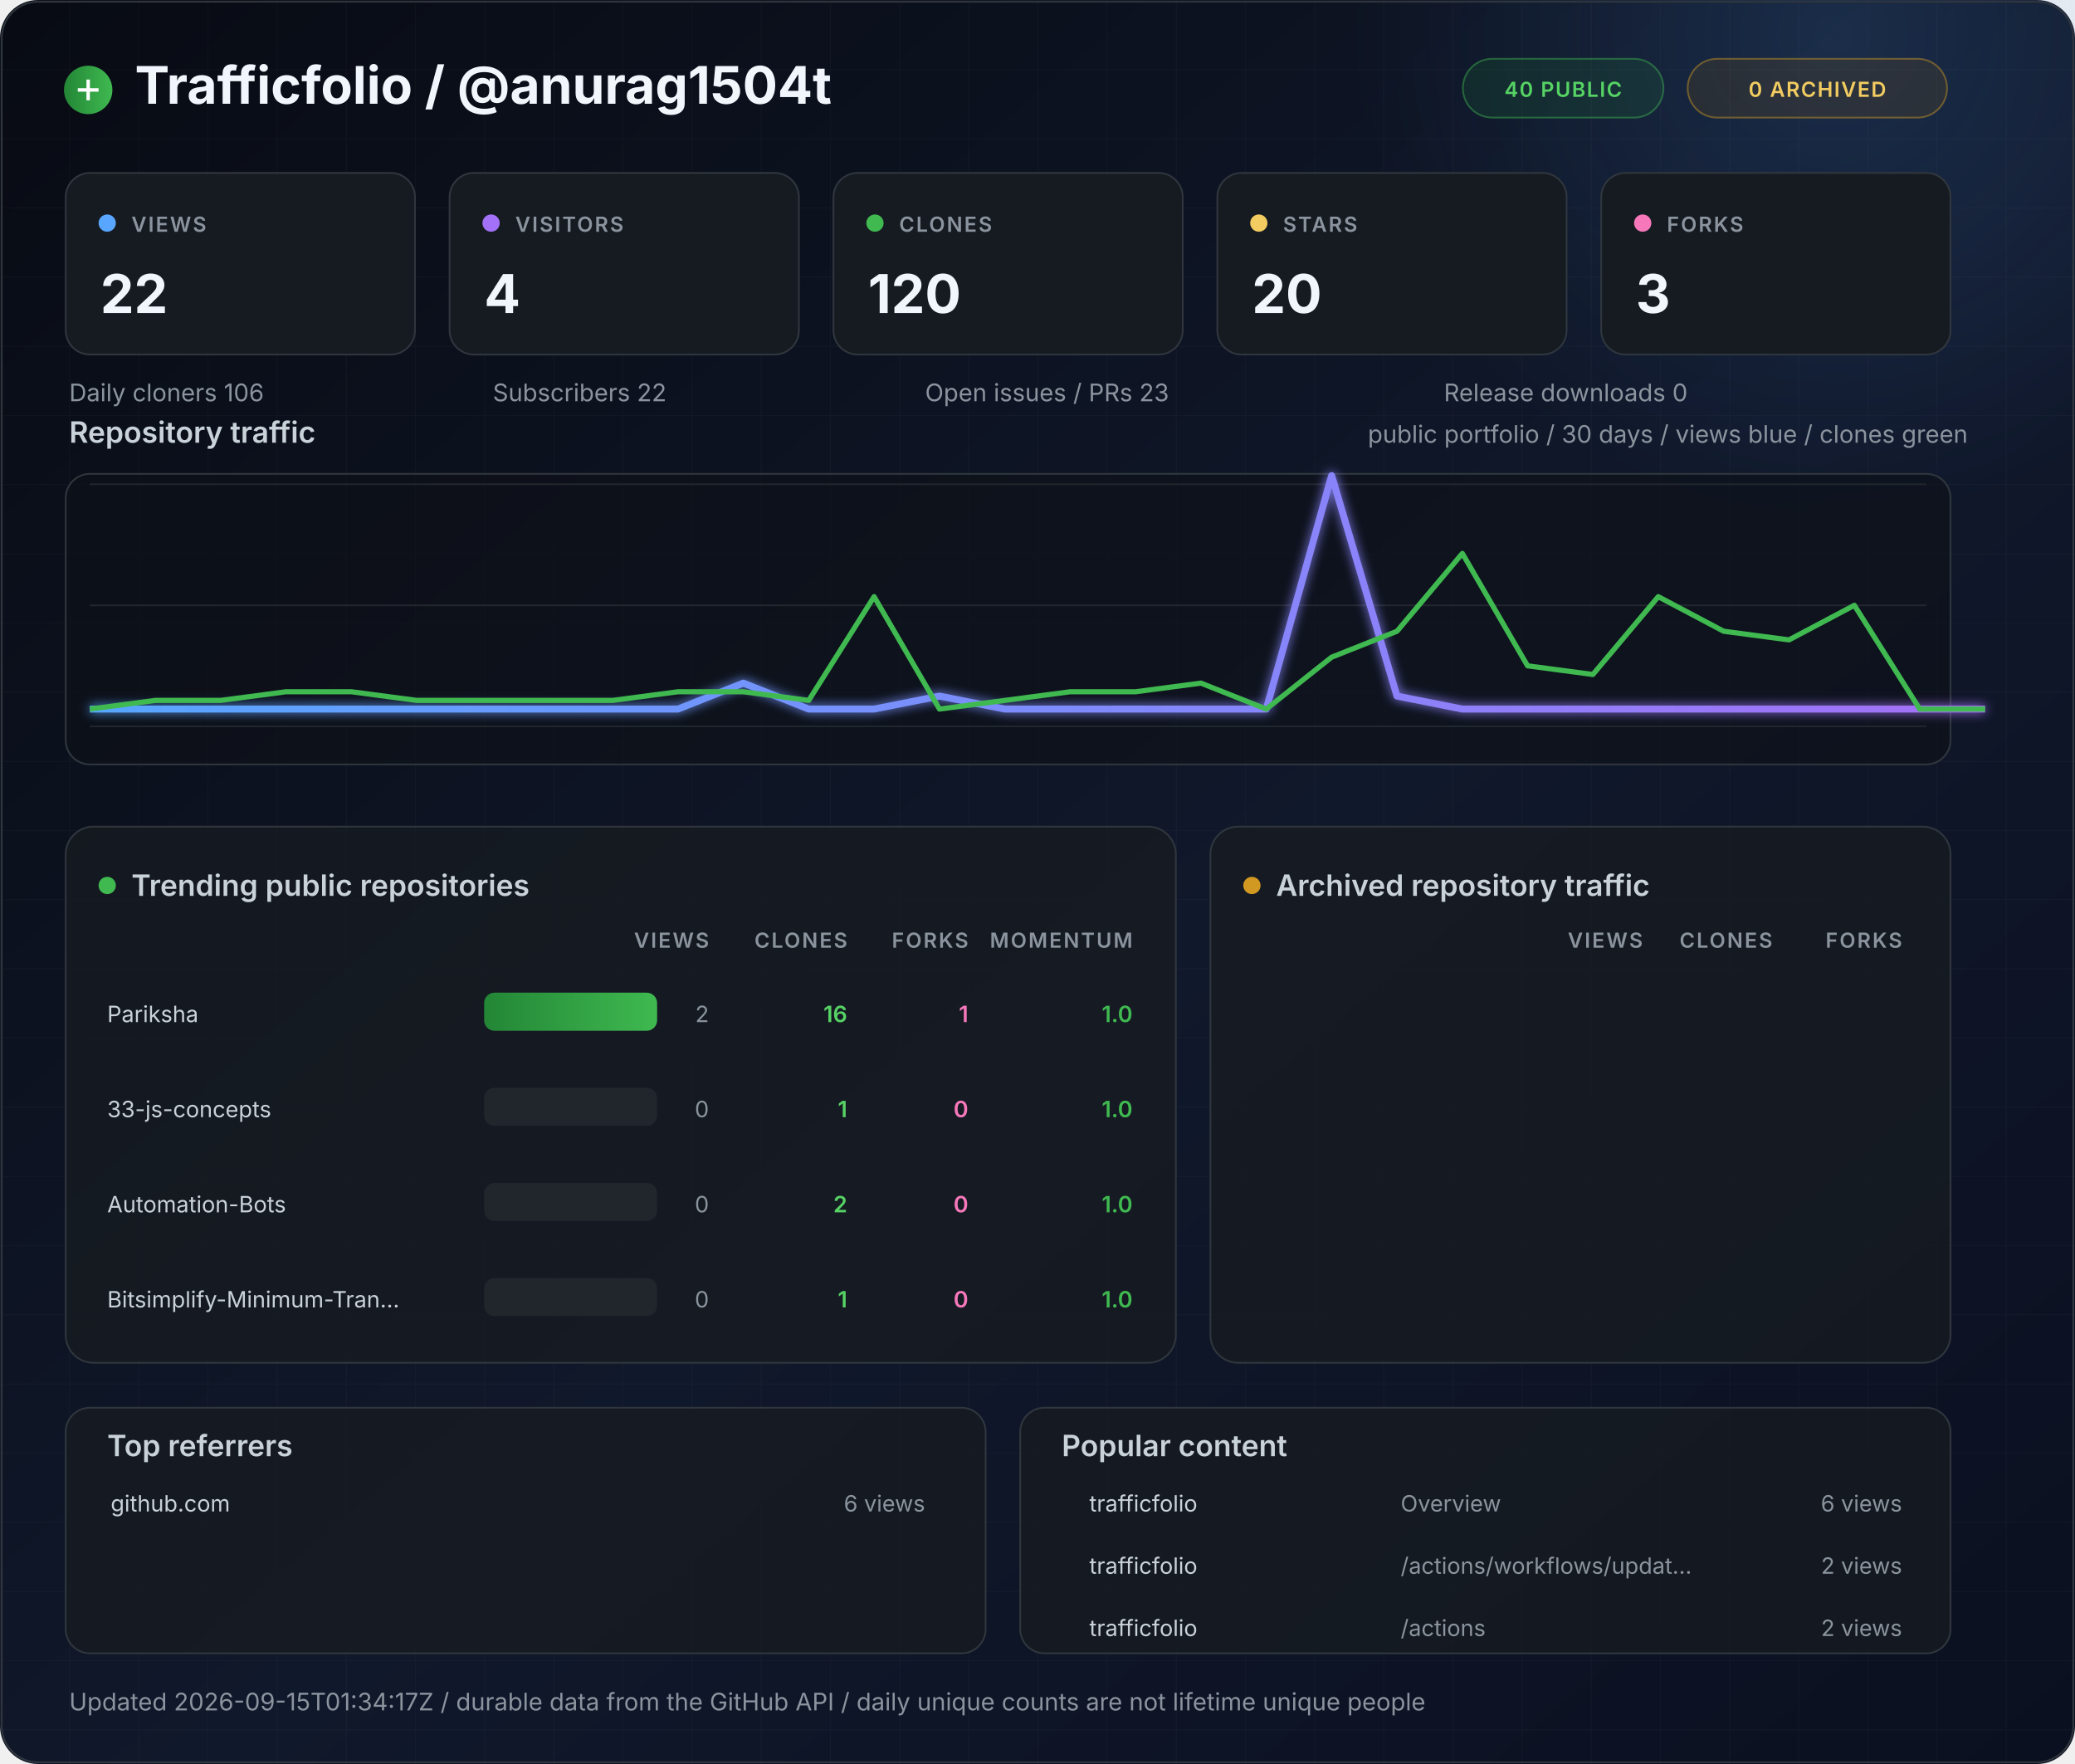
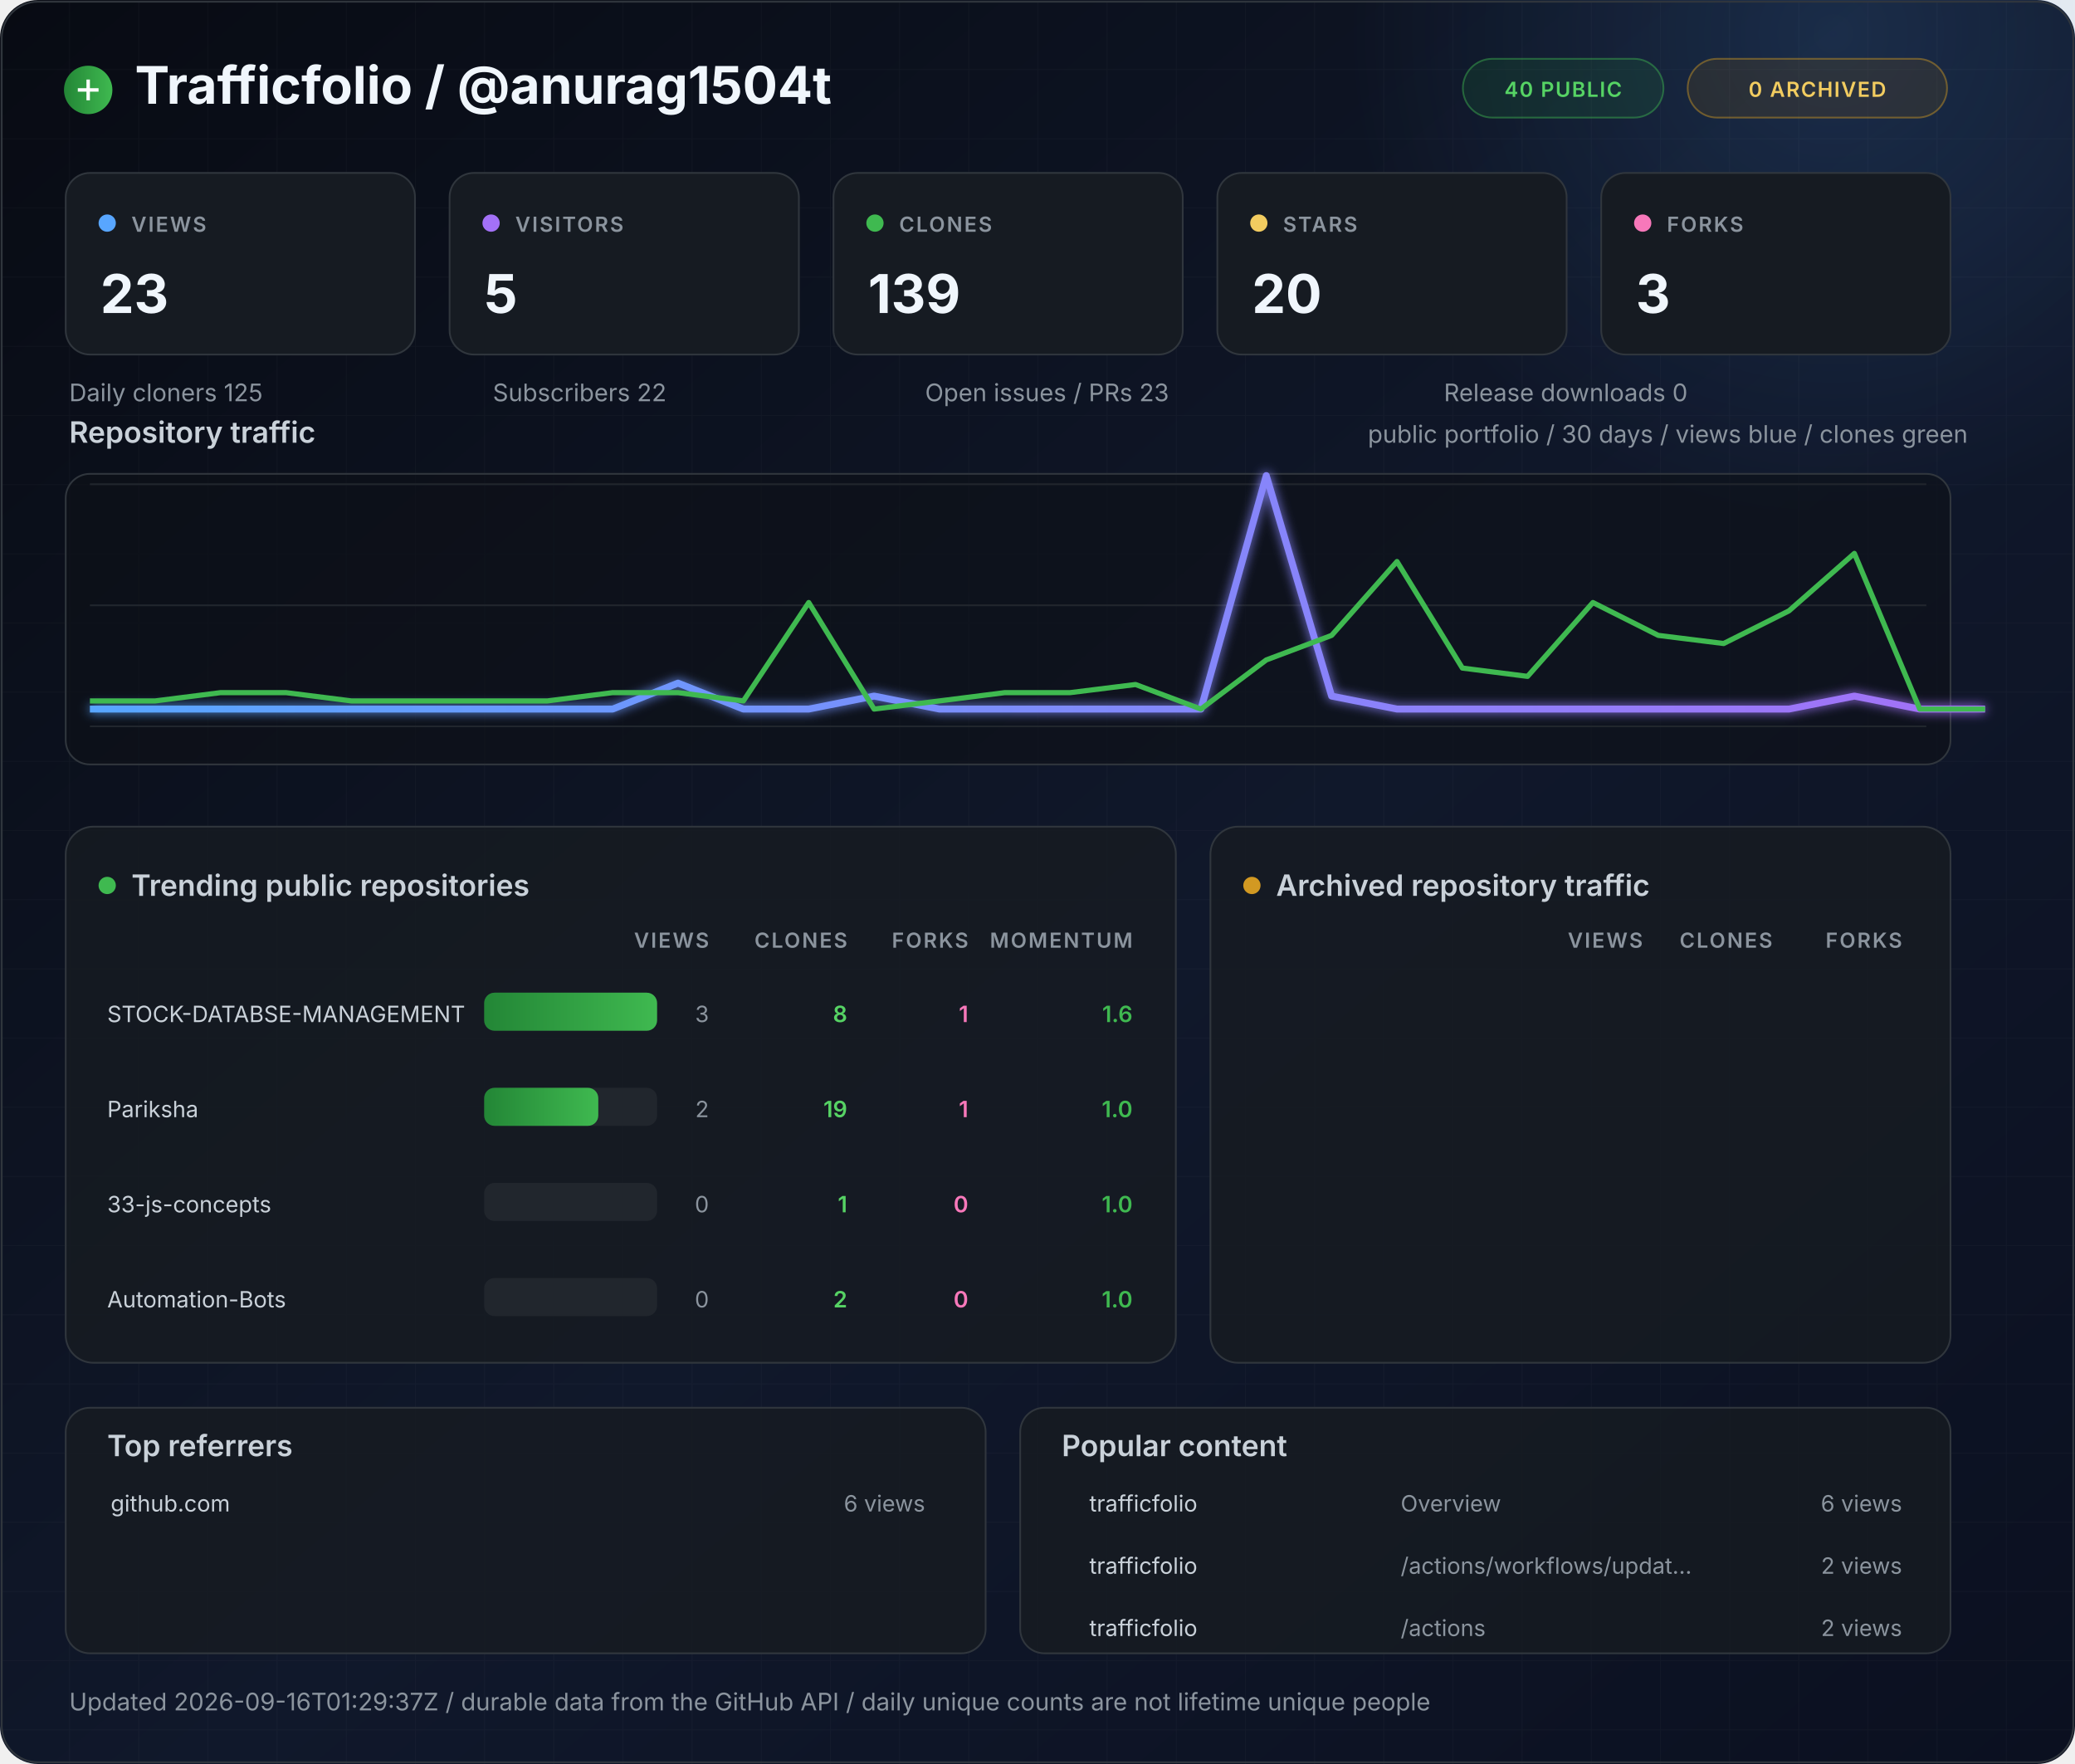
<svg xmlns="http://www.w3.org/2000/svg" width="1200" height="1020" viewBox="0 0 1200 1020" role="img" aria-label="Trafficfolio GitHub analytics dashboard for anurag1504t">
  <defs>
    <linearGradient id="bg" x1="0" y1="0" x2="1" y2="1">
      <stop stop-color="#080b13" />
      <stop offset=".55" stop-color="#10182b" />
      <stop offset="1" stop-color="#0b1020" />
    </linearGradient>
    <linearGradient id="line" x1="0" y1="0" x2="1" y2="0">
      <stop stop-color="#58a6ff" />
      <stop offset="1" stop-color="#a371f7" />
    </linearGradient>
    <linearGradient id="bar" x1="0" y1="0" x2="1" y2="0">
      <stop stop-color="#238636" />
      <stop offset="1" stop-color="#3fb950" />
    </linearGradient>
    <linearGradient id="archiveBar" x1="0" y1="0" x2="1" y2="0">
      <stop stop-color="#9e6a03" />
      <stop offset="1" stop-color="#f2cc60" />
    </linearGradient>
    <radialGradient id="ambient">
      <stop stop-color="#58a6ff" stop-opacity=".16" />
      <stop offset="1" stop-color="#58a6ff" stop-opacity="0" />
    </radialGradient>
    <pattern id="grid" width="40" height="40" patternUnits="userSpaceOnUse">
      <path d="M40 0H0V40" fill="none" stroke="#ffffff" stroke-opacity=".025" />
    </pattern>
    <filter id="glow">
      <feGaussianBlur stdDeviation="3" result="b" />
      <feMerge>
        <feMergeNode in="b" />
        <feMergeNode in="SourceGraphic" />
      </feMerge>
    </filter>
    <style>
    .title{font:750 30px -apple-system,BlinkMacSystemFont,"Segoe UI",sans-serif;fill:#f0f6fc}
    .subtitle{font:14px -apple-system,BlinkMacSystemFont,"Segoe UI",sans-serif;fill:#8b949e}
    .label{font:600 12px -apple-system,BlinkMacSystemFont,"Segoe UI",sans-serif;fill:#8b949e;letter-spacing:1px}
    .metric{font:700 31px -apple-system,BlinkMacSystemFont,"Segoe UI",sans-serif;fill:#f0f6fc}
    .section{font:600 17px -apple-system,BlinkMacSystemFont,"Segoe UI",sans-serif;fill:#c9d1d9}
    .repo,.value,.trend,.archive,.clone,.fork{font:13px -apple-system,BlinkMacSystemFont,"Segoe UI",sans-serif;fill:#c9d1d9}
    .value{fill:#8b949e} .trend{fill:#3fb950;font-weight:600} .archive{fill:#d29922}
    .clone{fill:#56d364;font-weight:600} .fork{fill:#f778ba;font-weight:600}
    .pill{font:600 12px -apple-system,BlinkMacSystemFont,"Segoe UI",sans-serif;letter-spacing:.7px}
  </style>
  </defs>
  <rect width="1200" height="1020" rx="22" fill="url(#bg)" />
  <rect width="1200" height="1020" rx="22" fill="url(#grid)" />
  <circle cx="1060" cy="20" r="280" fill="url(#ambient)" />
  <rect x="1" y="1" width="1198" height="1018" rx="21" fill="none" stroke="#30363d" />
  <circle cx="51" cy="52" r="14" fill="url(#bar)" />
  <path d="M45 52h12M51 46v12" stroke="#fff" stroke-width="2" />
  <text x="78" y="60" class="title">Trafficfolio / @anurag1504t</text>
  <rect x="846" y="34" width="116" height="34" rx="17" fill="#238636" fill-opacity=".16" stroke="#3fb950" stroke-opacity=".45" />
  <text x="904" y="56" text-anchor="middle" class="pill" fill="#56d364">40 PUBLIC</text>
  <rect x="976" y="34" width="150" height="34" rx="17" fill="#9e6a03" fill-opacity=".14" stroke="#d29922" stroke-opacity=".45" />
  <text x="1051" y="56" text-anchor="middle" class="pill" fill="#f2cc60">0 ARCHIVED</text>
  <rect x="38" y="100" width="202" height="105" rx="14" fill="#161b22" stroke="#30363d" />
  <circle cx="62" cy="129" r="5" fill="#58a6ff" />
  <text x="76" y="134" class="label">VIEWS</text>
-   <text x="58" y="181" class="metric">22</text>
+   <text x="58" y="181" class="metric">23</text>
  <rect x="260" y="100" width="202" height="105" rx="14" fill="#161b22" stroke="#30363d" />
  <circle cx="284" cy="129" r="5" fill="#a371f7" />
  <text x="298" y="134" class="label">VISITORS</text>
-   <text x="280" y="181" class="metric">4</text>
+   <text x="280" y="181" class="metric">5</text>
  <rect x="482" y="100" width="202" height="105" rx="14" fill="#161b22" stroke="#30363d" />
  <circle cx="506" cy="129" r="5" fill="#3fb950" />
  <text x="520" y="134" class="label">CLONES</text>
-   <text x="502" y="181" class="metric">120</text>
+   <text x="502" y="181" class="metric">139</text>
  <rect x="704" y="100" width="202" height="105" rx="14" fill="#161b22" stroke="#30363d" />
  <circle cx="728" cy="129" r="5" fill="#f2cc60" />
  <text x="742" y="134" class="label">STARS</text>
  <text x="724" y="181" class="metric">20</text>
  <rect x="926" y="100" width="202" height="105" rx="14" fill="#161b22" stroke="#30363d" />
  <circle cx="950" cy="129" r="5" fill="#f778ba" />
  <text x="964" y="134" class="label">FORKS</text>
  <text x="946" y="181" class="metric">3</text>
-   <text x="40" y="232" class="subtitle">Daily cloners 106</text>
+   <text x="40" y="232" class="subtitle">Daily cloners 125</text>
  <text x="285" y="232" class="subtitle">Subscribers 22</text>
  <text x="535" y="232" class="subtitle">Open issues / PRs 23</text>
  <text x="835" y="232" class="subtitle">Release downloads 0</text>
  <text x="40" y="256" class="section">Repository traffic</text>
  <text x="1138" y="256" text-anchor="end" class="subtitle">public portfolio / 30 days / views blue / clones green</text>
  <rect x="38" y="274" width="1090" height="168" rx="14" fill="#0d1117" fill-opacity=".62" stroke="#30363d" />
  <line x1="52" y1="420" x2="1114" y2="420" stroke="#21262d" />
  <line x1="52" y1="350" x2="1114" y2="350" stroke="#21262d" />
  <line x1="52" y1="280" x2="1114" y2="280" stroke="#21262d" />
-   <polyline points="52.0,410.0 89.8,410.0 127.6,410.0 165.4,410.0 203.2,410.0 241.0,410.0 278.8,410.0 316.6,410.0 354.3,410.0 392.1,410.0 429.9,395.0 467.7,410.0 505.5,410.0 543.3,402.5 581.1,410.0 618.9,410.0 656.7,410.0 694.5,410.0 732.3,410.0 770.1,275.0 807.9,402.5 845.7,410.0 883.4,410.0 921.2,410.0 959.0,410.0 996.8,410.0 1034.6,410.0 1072.4,410.0 1110.2,410.0 1148.0,410.0" fill="none" stroke="url(#line)" stroke-width="4" stroke-linejoin="round" filter="url(#glow)" />
-   <polyline points="52.0,410.0 89.8,405.0 127.6,405.0 165.4,400.0 203.2,400.0 241.0,405.0 278.8,405.0 316.6,405.0 354.3,405.0 392.1,400.0 429.9,400.0 467.7,405.0 505.5,345.0 543.3,410.0 581.1,405.0 618.9,400.0 656.7,400.0 694.5,395.0 732.3,410.0 770.1,380.0 807.9,365.0 845.7,320.0 883.4,385.0 921.2,390.0 959.0,345.0 996.8,365.0 1034.6,370.0 1072.4,350.0 1110.2,410.0 1148.0,410.0" fill="none" stroke="#3fb950" stroke-width="3" stroke-linejoin="round" />
+   <polyline points="52.0,410.0 89.8,410.0 127.6,410.0 165.4,410.0 203.2,410.0 241.0,410.0 278.8,410.0 316.6,410.0 354.3,410.0 392.1,395.0 429.9,410.0 467.7,410.0 505.5,402.5 543.3,410.0 581.1,410.0 618.9,410.0 656.7,410.0 694.5,410.0 732.3,275.0 770.1,402.5 807.9,410.0 845.7,410.0 883.4,410.0 921.2,410.0 959.0,410.0 996.8,410.0 1034.6,410.0 1072.4,402.5 1110.2,410.0 1148.0,410.0" fill="none" stroke="url(#line)" stroke-width="4" stroke-linejoin="round" filter="url(#glow)" />
+   <polyline points="52.0,405.3 89.8,405.3 127.6,400.5 165.4,400.5 203.2,405.3 241.0,405.3 278.8,405.3 316.6,405.3 354.3,400.5 392.1,400.5 429.9,405.3 467.7,348.4 505.5,410.0 543.3,405.3 581.1,400.5 618.9,400.5 656.7,395.8 694.5,410.0 732.3,381.6 770.1,367.4 807.9,324.7 845.7,386.3 883.4,391.1 921.2,348.4 959.0,367.4 996.8,372.1 1034.6,353.2 1072.4,320.0 1110.2,410.0 1148.0,410.0" fill="none" stroke="#3fb950" stroke-width="3" stroke-linejoin="round" />
  <rect x="38" y="478" width="642" height="310" rx="16" fill="#161b22" fill-opacity=".82" stroke="#30363d" />
  <circle cx="62" cy="512" r="5" fill="#3fb950" />
  <text x="76" y="518" class="section">Trending public repositories</text>
  <text x="410" y="548" text-anchor="end" class="label">VIEWS</text>
  <text x="490" y="548" text-anchor="end" class="label">CLONES</text>
  <text x="560" y="548" text-anchor="end" class="label">FORKS</text>
  <text x="655" y="548" text-anchor="end" class="label">MOMENTUM</text>
-   <text x="62" y="591" class="repo">Pariksha</text>
+   <text x="62" y="591" class="repo">STOCK-DATABSE-MANAGEMENT</text>
  <rect x="280" y="574" width="100" height="22" rx="6" fill="#21262d" />
  <rect x="280" y="574" width="100" height="22" rx="6" fill="url(#bar)" />
-   <text x="410" y="591" text-anchor="end" class="value">2</text>
-   <text x="490" y="591" text-anchor="end" class="clone">16</text>
+   <text x="410" y="591" text-anchor="end" class="value">3</text>
+   <text x="490" y="591" text-anchor="end" class="clone">8</text>
  <text x="560" y="591" text-anchor="end" class="fork">1</text>
-   <text x="655" y="591" text-anchor="end" class="trend">1.0</text>
-   <text x="62" y="646" class="repo">33-js-concepts</text>
+   <text x="655" y="591" text-anchor="end" class="trend">1.6</text>
+   <text x="62" y="646" class="repo">Pariksha</text>
  <rect x="280" y="629" width="100" height="22" rx="6" fill="#21262d" />
-   <rect x="280" y="629" width="0" height="22" rx="6" fill="url(#bar)" />
-   <text x="410" y="646" text-anchor="end" class="value">0</text>
-   <text x="490" y="646" text-anchor="end" class="clone">1</text>
-   <text x="560" y="646" text-anchor="end" class="fork">0</text>
+   <rect x="280" y="629" width="66" height="22" rx="6" fill="url(#bar)" />
+   <text x="410" y="646" text-anchor="end" class="value">2</text>
+   <text x="490" y="646" text-anchor="end" class="clone">19</text>
+   <text x="560" y="646" text-anchor="end" class="fork">1</text>
  <text x="655" y="646" text-anchor="end" class="trend">1.0</text>
-   <text x="62" y="701" class="repo">Automation-Bots</text>
+   <text x="62" y="701" class="repo">33-js-concepts</text>
  <rect x="280" y="684" width="100" height="22" rx="6" fill="#21262d" />
  <rect x="280" y="684" width="0" height="22" rx="6" fill="url(#bar)" />
  <text x="410" y="701" text-anchor="end" class="value">0</text>
-   <text x="490" y="701" text-anchor="end" class="clone">2</text>
+   <text x="490" y="701" text-anchor="end" class="clone">1</text>
  <text x="560" y="701" text-anchor="end" class="fork">0</text>
  <text x="655" y="701" text-anchor="end" class="trend">1.0</text>
-   <text x="62" y="756" class="repo">Bitsimplify-Minimum-Tran...</text>
+   <text x="62" y="756" class="repo">Automation-Bots</text>
  <rect x="280" y="739" width="100" height="22" rx="6" fill="#21262d" />
  <rect x="280" y="739" width="0" height="22" rx="6" fill="url(#bar)" />
  <text x="410" y="756" text-anchor="end" class="value">0</text>
-   <text x="490" y="756" text-anchor="end" class="clone">1</text>
+   <text x="490" y="756" text-anchor="end" class="clone">2</text>
  <text x="560" y="756" text-anchor="end" class="fork">0</text>
  <text x="655" y="756" text-anchor="end" class="trend">1.0</text>
  <rect x="700" y="478" width="428" height="310" rx="16" fill="#161b22" fill-opacity=".82" stroke="#30363d" />
  <circle cx="724" cy="512" r="5" fill="#d29922" />
  <text x="738" y="518" class="section">Archived repository traffic</text>
  <text x="950" y="548" text-anchor="end" class="label">VIEWS</text>
  <text x="1025" y="548" text-anchor="end" class="label">CLONES</text>
  <text x="1100" y="548" text-anchor="end" class="label">FORKS</text>
  <rect x="38" y="814" width="532" height="142" rx="14" fill="#161b22" fill-opacity=".82" stroke="#30363d" />
  <text x="62" y="842" class="section">Top referrers</text>
  <text x="64" y="874" class="repo">github.com</text>
  <text x="535" y="874" text-anchor="end" class="value">6 views</text>
  <rect x="590" y="814" width="538" height="142" rx="14" fill="#161b22" fill-opacity=".82" stroke="#30363d" />
  <text x="614" y="842" class="section">Popular content</text>
  <text x="630" y="874" class="repo">trafficfolio</text>
  <text x="810" y="874" class="value">Overview</text>
  <text x="1100" y="874" text-anchor="end" class="value">6 views</text>
  <text x="630" y="910" class="repo">trafficfolio</text>
  <text x="810" y="910" class="value">/actions/workflows/updat...</text>
  <text x="1100" y="910" text-anchor="end" class="value">2 views</text>
  <text x="630" y="946" class="repo">trafficfolio</text>
  <text x="810" y="946" class="value">/actions</text>
  <text x="1100" y="946" text-anchor="end" class="value">2 views</text>
-   <text x="40" y="989" class="subtitle">Updated 2026-09-15T01:34:17Z / durable data from the GitHub API / daily unique counts are not lifetime unique people</text>
+   <text x="40" y="989" class="subtitle">Updated 2026-09-16T01:29:37Z / durable data from the GitHub API / daily unique counts are not lifetime unique people</text>
</svg>
